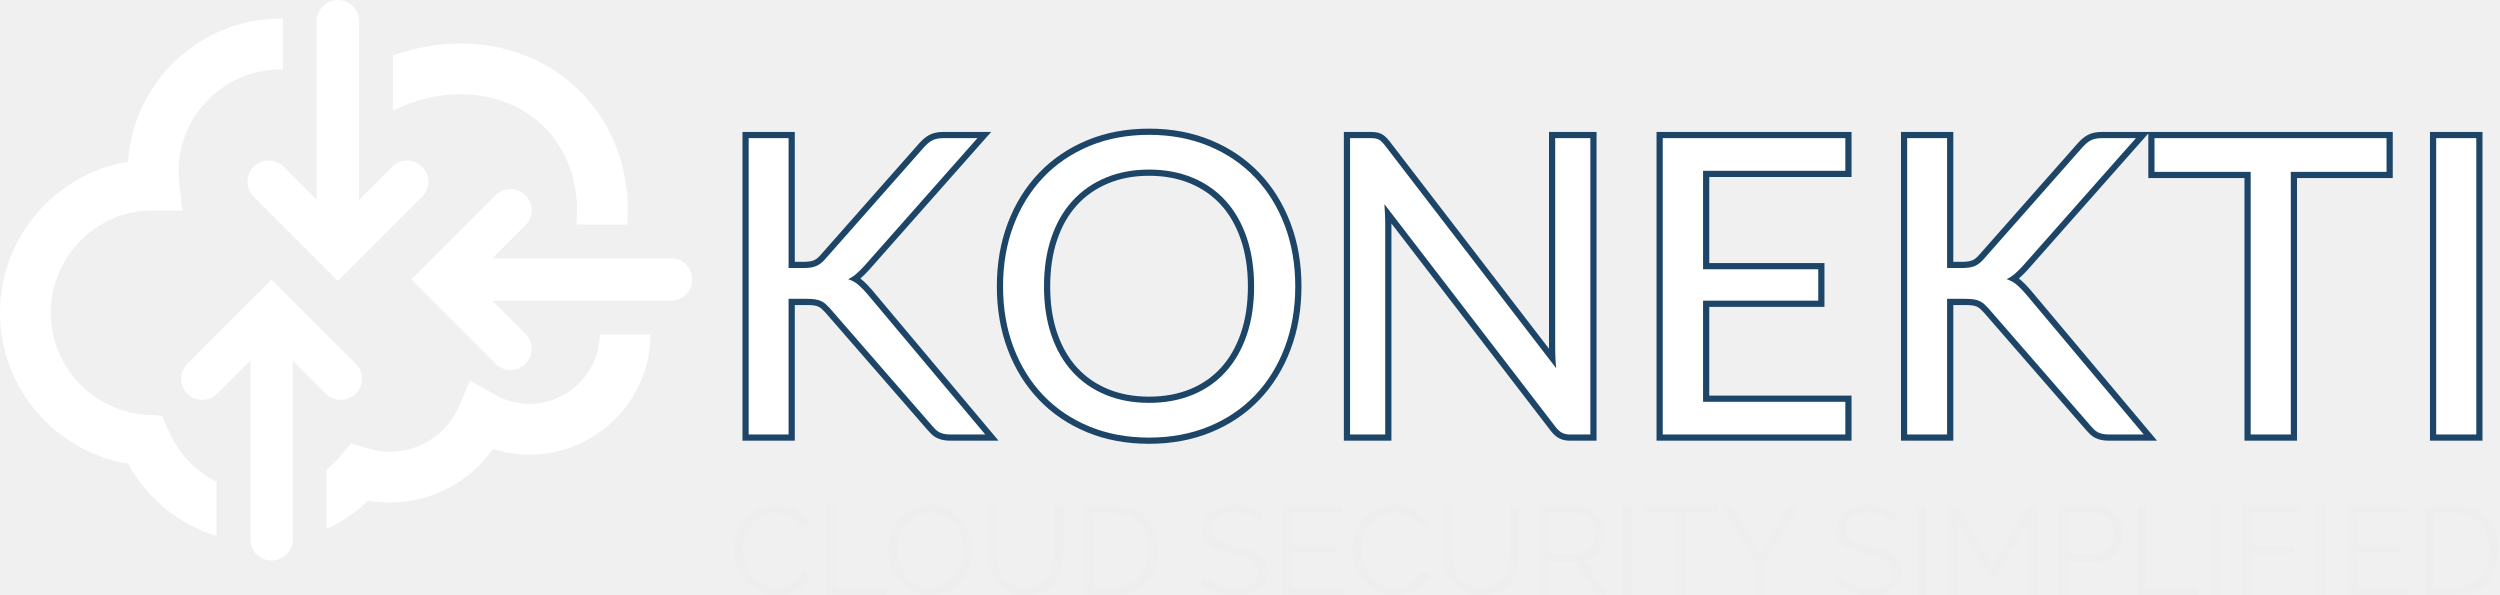
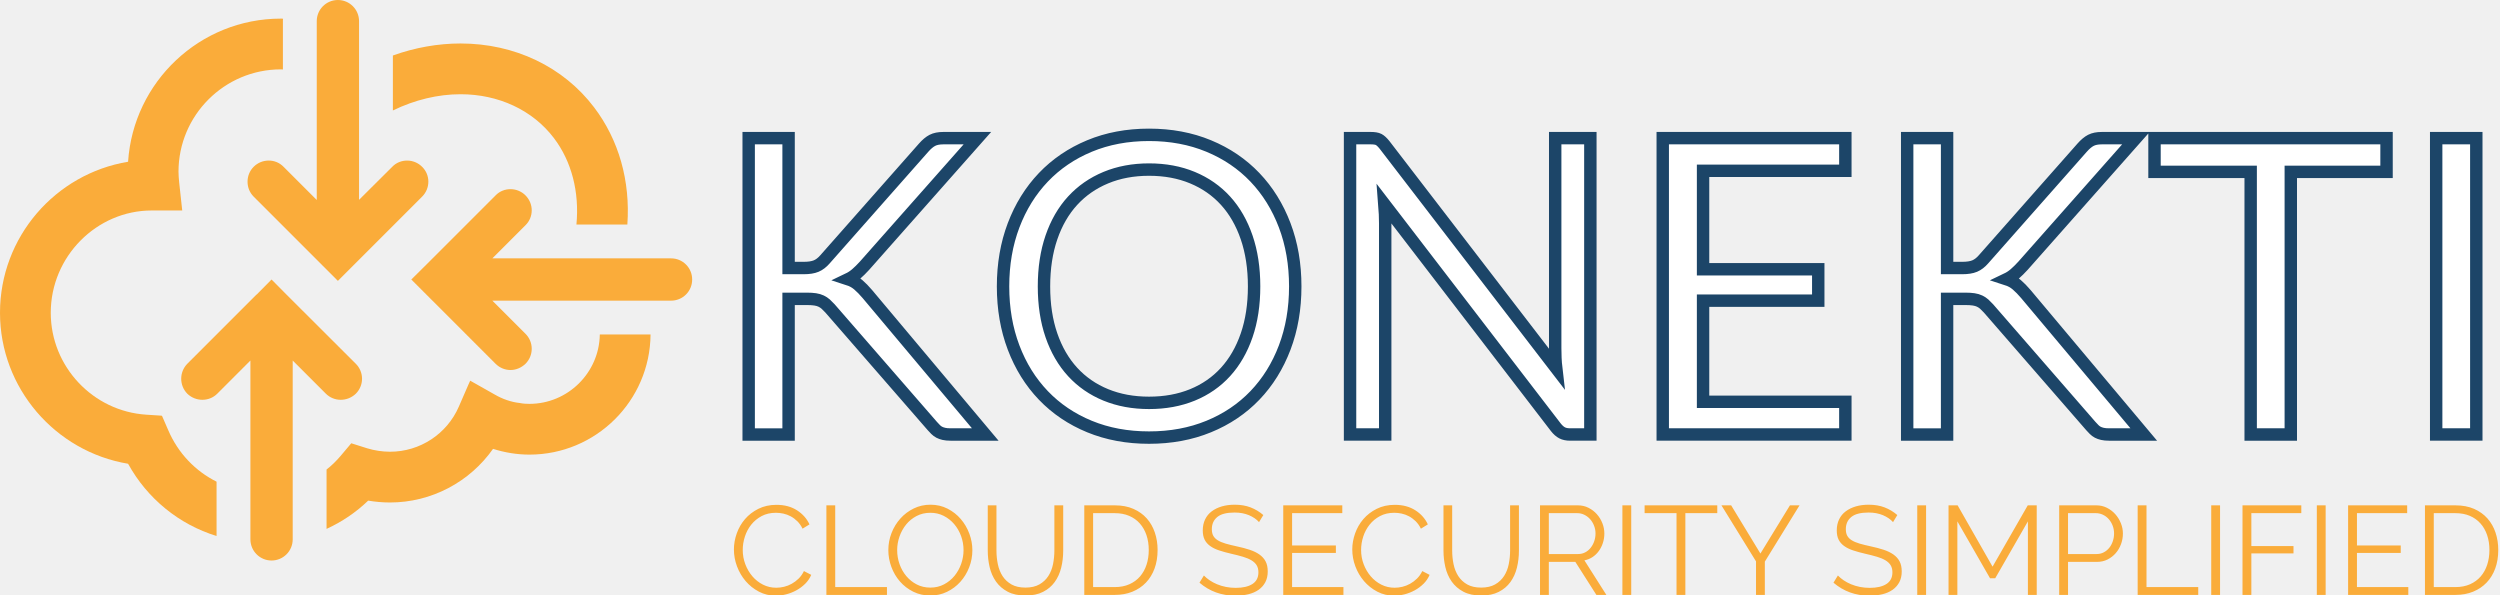
- <svg xmlns="http://www.w3.org/2000/svg" xmlns:ns1="https://sketch.io/dtd/" version="1.1" ns1:metadata="eyJuYW1lIjoiTXkgRHJhd2luZyIsImRlc2NyaXB0aW9uIjoibWFkZSB3aXRoIGh0dHA6Ly9sb2dvbWFrci5jb20iLCJtZXRhZGF0YSI6eyJ1c2VyQWdlbnQiOnsidXNlckFnZW50IjoiTW96aWxsYS81LjAgKE1hY2ludG9zaDsgSW50ZWwgTWFjIE9TIFggMTBfMTFfNikgQXBwbGVXZWJLaXQvNTM3LjM2IChLSFRNTCwgbGlrZSBHZWNrbykgQ2hyb21lLzY3LjAuMzM5Ni45OSBTYWZhcmkvNTM3LjM2IiwicGhhbnRvbSI6ZmFsc2UsImNocm9tZUFwcCI6ZmFsc2UsIm5vZGUiOmZhbHNlLCJub2RlV2Via2l0IjpmYWxzZSwiZWxlY3Ryb24iOmZhbHNlLCJlZGdlIjpmYWxzZSwiZmlyZWZveCI6ZmFsc2UsImllIjpmYWxzZSwib3BlcmEiOmZhbHNlLCJjaHJvbWUiOnRydWUsInNhZmFyaSI6ZmFsc2UsImlPUyI6ZmFsc2UsImJsYWNrYmVycnkiOmZhbHNlLCJtYWMiOnRydWUsIndpbmRvd3MiOmZhbHNlLCJsaW51eCI6ZmFsc2UsImFuZHJvaWQiOmZhbHNlLCJsYW5nIjoiZW4tdXMiLCJoaXN0b3J5Ijp0cnVlLCJjaG9vc2VFbnRyeSI6ZmFsc2UsImNzc0JhY2tncm91bmRCbGVuZE1vZGUiOiJiYWNrZ3JvdW5kQmxlbmRNb2RlIiwiY3NzQmFja2dyb3VuZENsaXAiOiJiYWNrZ3JvdW5kQ2xpcCIsImNzc0ZpbHRlciI6ImZpbHRlciIsImNzc1RleHRGaWxsQ29sb3IiOiJ3ZWJraXRUZXh0RmlsbENvbG9yIiwiY3NzVHJhbnNmb3JtIjoidHJhbnNmb3JtIiwiY3NzVHJhbnNmb3JtT3JpZ2luIjoidHJhbnNmb3JtT3JpZ2luIiwiY2FudmFzIjp0cnVlLCJjdHhJbWFnZVNtb290aGluZyI6dHJ1ZSwiY3R4TGluZURhc2giOnRydWUsImNhbnZhc19pb19ibG9iX25hdGl2ZSI6dHJ1ZSwiY3R4QmxpcCI6dHJ1ZSwiZ2NvIjp7InNvdXJjZS1vdmVyIjp0cnVlLCJzb3VyY2UtaW4iOnRydWUsInNvdXJjZS1vdXQiOnRydWUsInNvdXJjZS1hdG9wIjp0cnVlLCJkZXN0aW5hdGlvbi1vdmVyIjp0cnVlLCJkZXN0aW5hdGlvbi1pbiI6dHJ1ZSwiZGVzdGluYXRpb24tb3V0Ijp0cnVlLCJkZXN0aW5hdGlvbi1hdG9wIjp0cnVlLCJsaWdodGVyIjp0cnVlLCJjb3B5Ijp0cnVlLCJ4b3IiOnRydWUsIl9fY29tcG9zaXRlIjp0cnVlLCJub3JtYWwiOnRydWUsIm11bHRpcGx5Ijp0cnVlLCJzY3JlZW4iOnRydWUsIm92ZXJsYXkiOnRydWUsImRhcmtlbiI6dHJ1ZSwibGlnaHRlbiI6dHJ1ZSwiY29sb3ItZG9kZ2UiOnRydWUsImNvbG9yLWJ1cm4iOnRydWUsImhhcmQtbGlnaHQiOnRydWUsInNvZnQtbGlnaHQiOnRydWUsImRpZmZlcmVuY2UiOnRydWUsImV4Y2x1c2lvbiI6dHJ1ZSwiaHVlIjp0cnVlLCJzYXR1cmF0aW9uIjp0cnVlLCJjb2xvciI6dHJ1ZSwibHVtaW5vc2l0eSI6dHJ1ZSwiX19ibGVuZCI6dHJ1ZX0sInBpeGVsUmF0aW8iOjEsImNocm9tZTY0RHJhd0ltYWdlQnVnIjpmYWxzZSwiaW5jb2duaXRvIjpmYWxzZSwiY2FudmFzX2lvX2Jsb2IiOnRydWUsImNsaXBib2FyZCI6dHJ1ZX19LCJjbGlwUGF0aCI6eyJlbmFibGVkIjp0cnVlfSwiZXhwb3J0RFBJIjo3MiwiZXhwb3J0Rm9ybWF0IjoicG5nIiwiZXhwb3J0UXVhbGl0eSI6MC45NSwidW5pdHMiOiJweCIsIndpZHRoIjoxMjYyLCJoZWlnaHQiOjY5OSwicGFnZXMiOnsibGVuZ3RoIjoxLCJkYXRhIjpbeyJ3aWR0aCI6MTI2MiwiaGVpZ2h0Ijo2OTl9XX19" width="374" height="89" viewBox="351 315 374 89" ns1:version="2019.0.28">
-   <g ns1:tool="fancyText" style="mix-blend-mode: source-over;" transform="matrix(1,0,0,1,338,323)">
-     <g ns1:uid="1">
-       <g ns1:uid="2" style="paint-order: fill stroke markers;">
-         <path d="M 130.973 12.667L 130.973 32.095L 133.231 32.095Q 134.407 32.095 135.103 31.801Q 135.799 31.508 136.418 30.796L 136.418 30.796L 151.175 14.09Q 151.856 13.316 152.49 12.991Q 153.124 12.667 154.114 12.667L 154.114 12.667L 159.219 12.667L 142.327 31.755Q 141.677 32.467 141.105 32.962Q 140.532 33.457 139.883 33.766L 139.883 33.766Q 140.749 34.044 141.399 34.601Q 142.048 35.158 142.76 35.993L 142.76 35.993L 160.394 57L 155.197 57Q 154.609 57 154.207 56.907Q 153.805 56.814 153.511 56.66Q 153.217 56.505 152.969 56.258Q 152.722 56.01 152.474 55.732L 152.474 55.732L 137.16 38.128Q 136.82 37.757 136.526 37.494Q 136.232 37.231 135.845 37.045Q 135.459 36.86 134.948 36.782Q 134.438 36.705 133.695 36.705L 133.695 36.705L 130.973 36.705L 130.973 57L 125.002 57L 125.002 12.667L 130.973 12.667ZZM 206.77 34.849L 206.77 34.849Q 206.77 39.83 205.192 43.991Q 203.614 48.152 200.737 51.153Q 197.86 54.154 193.822 55.809Q 189.785 57.464 184.897 57.464L 184.897 57.464Q 180.009 57.464 175.987 55.809Q 171.965 54.154 169.088 51.153Q 166.211 48.152 164.633 43.991Q 163.055 39.83 163.055 34.849L 163.055 34.849Q 163.055 29.868 164.633 25.707Q 166.211 21.546 169.088 18.529Q 171.965 15.513 175.987 13.842Q 180.009 12.172 184.897 12.172L 184.897 12.172Q 189.785 12.172 193.822 13.842Q 197.86 15.513 200.737 18.529Q 203.614 21.546 205.192 25.707Q 206.77 29.868 206.77 34.849ZZM 200.613 34.849L 200.613 34.849Q 200.613 30.765 199.499 27.517Q 198.386 24.268 196.344 22.025Q 194.302 19.782 191.394 18.576Q 188.486 17.369 184.897 17.369L 184.897 17.369Q 181.339 17.369 178.431 18.576Q 175.523 19.782 173.465 22.025Q 171.408 24.268 170.294 27.517Q 169.181 30.765 169.181 34.849L 169.181 34.849Q 169.181 38.933 170.294 42.165Q 171.408 45.398 173.465 47.641Q 175.523 49.884 178.431 51.075Q 181.339 52.267 184.897 52.267L 184.897 52.267Q 188.486 52.267 191.394 51.075Q 194.302 49.884 196.344 47.641Q 198.386 45.398 199.499 42.165Q 200.613 38.933 200.613 34.849ZZM 218.062 12.667L 218.062 12.667Q 218.866 12.667 219.253 12.868Q 219.64 13.069 220.135 13.688L 220.135 13.688L 245.813 47.1Q 245.72 46.296 245.689 45.538Q 245.658 44.78 245.658 44.068L 245.658 44.068L 245.658 12.667L 250.918 12.667L 250.918 57L 247.886 57Q 247.174 57 246.695 56.752Q 246.215 56.505 245.751 55.917L 245.751 55.917L 220.104 22.536Q 220.166 23.309 220.197 24.052Q 220.228 24.794 220.228 25.413L 220.228 25.413L 220.228 57L 214.968 57L 214.968 12.667L 218.062 12.667ZZM 261.746 12.667L 289.063 12.667L 289.063 17.555L 267.778 17.555L 267.778 32.281L 285.011 32.281L 285.011 36.983L 267.778 36.983L 267.778 52.112L 289.063 52.112L 289.063 57L 261.746 57L 261.746 12.667ZZM 304.285 12.667L 304.285 32.095L 306.543 32.095Q 307.719 32.095 308.415 31.801Q 309.111 31.508 309.73 30.796L 309.73 30.796L 324.487 14.09Q 325.167 13.316 325.802 12.991Q 326.436 12.667 327.426 12.667L 327.426 12.667L 332.531 12.667L 315.639 31.755Q 314.989 32.467 314.417 32.962Q 313.844 33.457 313.195 33.766L 313.195 33.766Q 314.061 34.044 314.711 34.601Q 315.36 35.158 316.072 35.993L 316.072 35.993L 333.706 57L 328.509 57Q 327.921 57 327.519 56.907Q 327.117 56.814 326.823 56.66Q 326.529 56.505 326.281 56.258Q 326.034 56.01 325.786 55.732L 325.786 55.732L 310.472 38.128Q 310.132 37.757 309.838 37.494Q 309.544 37.231 309.157 37.045Q 308.771 36.86 308.26 36.782Q 307.75 36.705 307.007 36.705L 307.007 36.705L 304.285 36.705L 304.285 57L 298.314 57L 298.314 12.667L 304.285 12.667ZZM 335.315 12.667L 370.027 12.667L 370.027 17.709L 355.703 17.709L 355.703 57L 349.701 57L 349.701 17.709L 335.315 17.709L 335.315 12.667ZZM 383.454 12.667L 383.454 57L 377.452 57L 377.452 12.667L 383.454 12.667Z" ns1:uid="3" style="fill: #fff; stroke: #1c4568; stroke-width: 1.856; stroke-miterlimit: 10; paint-order: stroke fill markers;" />
-       </g>
-     </g>
+ <svg xmlns="http://www.w3.org/2000/svg" height="89" viewBox="351 315 374 89" width="374">
+   <path d="m130.973 12.667v19.429h2.258q1.176 0 1.872-.294.696-.294 1.315-1.005l14.757-16.706q.681-.773 1.315-1.098.634-.325 1.624-.325h5.105l-16.892 19.088q-.65.712-1.222 1.207-.572.495-1.222.804.866.278 1.516.835.65.557 1.361 1.392l17.634 21.007h-5.197q-.588 0-.99-.093-.402-.093-.696-.247-.294-.155-.541-.402-.247-.247-.495-.526l-15.314-17.603q-.34-.371-.634-.634-.294-.263-.681-.449-.387-.186-.897-.263-.51-.077-1.253-.077h-2.723v20.295h-5.971v-44.333zm75.797 22.182q0 4.981-1.578 9.142-1.578 4.161-4.455 7.162-2.877 3.001-6.915 4.656-4.037 1.655-8.925 1.655-4.888 0-8.91-1.655-4.022-1.655-6.899-4.656-2.877-3.001-4.455-7.162-1.578-4.161-1.578-9.142 0-4.981 1.578-9.142 1.578-4.161 4.455-7.178 2.877-3.016 6.899-4.687 4.022-1.671 8.91-1.671 4.888 0 8.925 1.671 4.037 1.671 6.915 4.687 2.877 3.016 4.455 7.178 1.578 4.161 1.578 9.142zm-6.157 0q0-4.084-1.114-7.332-1.114-3.248-3.156-5.491-2.042-2.243-4.95-3.45-2.908-1.207-6.497-1.207-3.558 0-6.466 1.207-2.908 1.207-4.965 3.45-2.057 2.243-3.171 5.491-1.114 3.248-1.114 7.332 0 4.084 1.114 7.317 1.114 3.233 3.171 5.476 2.057 2.243 4.965 3.434 2.908 1.191 6.466 1.191 3.589 0 6.497-1.191 2.908-1.191 4.95-3.434 2.042-2.243 3.156-5.476 1.114-3.233 1.114-7.317zm17.449-22.182q.804 0 1.191.201.387.201.882.82l25.678 33.413q-.093-.804-.124-1.562-.031-.758-.031-1.47v-31.402h5.259v44.333h-3.032q-.712 0-1.191-.247-.48-.247-.944-.835l-25.647-33.382q.062.773.093 1.516.031.743.031 1.361v31.587h-5.259v-44.333zm43.684 0h27.318v4.888h-21.285v14.726h17.232v4.702h-17.232v15.128h21.285v4.888h-27.318zm42.539 0v19.429h2.258q1.176 0 1.872-.294.696-.294 1.315-1.005l14.757-16.706q.681-.773 1.315-1.098.634-.325 1.624-.325h5.105l-16.892 19.088q-.65.712-1.222 1.207-.572.495-1.222.804.866.278 1.516.835.65.557 1.361 1.392l17.634 21.007h-5.197q-.588 0-.99-.093-.402-.093-.696-.247-.294-.155-.541-.402-.247-.247-.495-.526l-15.314-17.603q-.34-.371-.634-.634-.294-.263-.681-.449-.387-.186-.897-.263-.51-.077-1.253-.077h-2.723v20.295h-5.971v-44.333zm31.03 0h34.712v5.043h-14.324v39.291h-6.002v-39.291h-14.386zm48.139 0v44.333h-6.002v-44.333z" fill="#fff" stroke="#1c4568" stroke-miterlimit="10" stroke-width="1.856" transform="translate(338 323)" />
+   <g fill="#faac3a" transform="matrix(.972892 0 0 .972892 331.1598 285.8045)">
+     <path d="m46.255 96.141-.938-2.159c-.025 0-.051-.025-.051-.054l-2.368-.154c-8.222-.521-14.7-7.414-14.7-15.663 0-8.689 7.078-15.738 15.533-15.738h4.683l-.47-4.319c-.051-.546-.104-1.092-.104-1.639 0-8.689 7.078-15.739 15.742-15.739.104 0 .208 0 .312.025v-7.44c0-.129 0-.234.025-.365-.104-.025-.234-.025-.338-.025-12.462 0-22.688 9.729-23.493 22.01-11.161 1.847-19.695 11.551-19.695 23.23 0 11.555 8.483 21.336 19.695 23.209 2.965 5.383 7.855 9.339 13.605 11.109v-8.354c-3.276-1.638-5.929-4.395-7.438-7.934zm59.291-44.929c2.757 3.617 3.953 8.326 3.485 13.321h7.83c.471-6.686-1.301-13.008-5.124-18.03-4.71-6.217-12.202-9.808-20.525-9.808-3.461 0-7 .625-10.406 1.847v8.455c3.355-1.639 6.945-2.498 10.406-2.498 5.853.001 11.082 2.446 14.334 6.713z" />
+     <path d="m59.393 55.661c-1.248 1.249-1.248 3.331 0 4.58l10.666 10.666 2.291 2.291 2.29-2.291c.025 0 .025 0 .025-.025l10.64-10.64c1.275-1.275 1.275-3.331 0-4.58a3.25 3.25 0 0 0 -2.314-.963c-.833 0-1.667.312-2.289.963l-5.099 5.074v-27.475a3.252 3.252 0 1 0 -6.504 0v27.499l-5.099-5.099a3.155 3.155 0 0 0 -2.292-.963c-.831 0-1.665.312-2.315.963zm15.713 34.889a3.25 3.25 0 0 0 0-4.605l-10.665-10.642-2.292-2.314-2.289 2.314h-.025l-10.64 10.641a3.296 3.296 0 0 0 0 4.605 3.34 3.34 0 0 0 2.315.936c.833 0 1.667-.312 2.289-.936l5.099-5.102v27.5a3.255 3.255 0 0 0 3.252 3.252 3.253 3.253 0 0 0 3.252-3.252v-27.5l5.102 5.102a3.23 3.23 0 0 0 2.289.936c.83 0 1.663-.312 2.313-.935zm26.693 1.56c-.493 0-.988-.025-1.481-.133h-.028c-1.352-.154-2.652-.622-3.823-1.301l-3.772-2.131-.26.571-1.483 3.409a11.532 11.532 0 0 1 -10.59 6.946 12.32 12.32 0 0 1 -3.485-.521l-2.47-.78-1.666 1.977c-.65.755-1.353 1.458-2.135 2.056v9.131a22.923 22.923 0 0 0 6.402-4.345 20.17 20.17 0 0 0 3.354.287c6.375 0 12.257-3.15 15.847-8.247 1.793.572 3.693.885 5.592.885 10.226 0 18.549-8.272 18.627-18.471h-7.805c-.08 5.88-4.918 10.667-10.824 10.667z" />
+     <path d="m123.574 69.737h-27.472l5.099-5.1c1.273-1.249 1.273-3.304 0-4.58a3.25 3.25 0 0 0 -2.316-.961c-.831 0-1.664.311-2.289.961l-10.641 10.64-2.314 2.292 2.314 2.314 10.641 10.641a3.269 3.269 0 0 0 2.289.963c.833 0 1.666-.341 2.316-.963a3.255 3.255 0 0 0 0-4.606l-5.099-5.097h27.472a3.237 3.237 0 0 0 3.252-3.252 3.236 3.236 0 0 0 -3.252-3.252z" />
  </g>
-   <g ns1:tool="clipart" style="mix-blend-mode: source-over;" transform="matrix(0.972892,0,0,0.972892,331.1598,285.8045)">
-     <path d="M46.255 96.141l-.938-2.159c-.025 0-.051-.025-.051-.054l-2.368-.154c-8.222-.521-14.7-7.414-14.7-15.663 0-8.689 7.078-15.738 15.533-15.738h4.683l-.47-4.319c-.051-.546-.104-1.092-.104-1.639 0-8.689 7.078-15.739 15.742-15.739.104 0 .208 0 .312.025v-7.44c0-.129 0-.234.025-.365-.104-.025-.234-.025-.338-.025-12.462 0-22.688 9.729-23.493 22.01-11.161 1.847-19.695 11.551-19.695 23.23 0 11.555 8.483 21.336 19.695 23.209 2.965 5.383 7.855 9.339 13.605 11.109v-8.354c-3.276-1.638-5.929-4.395-7.438-7.934zM105.546 51.212c2.757 3.617 3.953 8.326 3.485 13.321h7.83c.471-6.686-1.301-13.008-5.124-18.03-4.71-6.217-12.202-9.808-20.525-9.808-3.461 0-7 .625-10.406 1.847v8.455c3.355-1.639 6.945-2.498 10.406-2.498 5.853.001 11.082 2.446 14.334 6.713z" ns1:uid="1" style="fill: #FFF; fill-opacity: 1;" />
-     <path d="M59.393 55.661c-1.248 1.249-1.248 3.331 0 4.58l10.666 10.666 2.291 2.291 2.29-2.291c.025 0 .025 0 .025-.025l10.64-10.64c1.275-1.275 1.275-3.331 0-4.58a3.25 3.25 0 0 0-2.314-.963c-.833 0-1.667.312-2.289.963l-5.099 5.074V33.261a3.252 3.252 0 1 0-6.504 0V60.76L64 55.661a3.155 3.155 0 0 0-2.292-.963c-.831 0-1.665.312-2.315.963zM75.106 90.55a3.25 3.25 0 0 0 0-4.605L64.441 75.303l-2.292-2.314-2.289 2.314h-.025l-10.64 10.641a3.296 3.296 0 0 0 0 4.605 3.34 3.34 0 0 0 2.315.936c.833 0 1.667-.312 2.289-.936l5.099-5.102v27.5a3.255 3.255 0 0 0 3.252 3.252 3.253 3.253 0 0 0 3.252-3.252v-27.5l5.102 5.102a3.23 3.23 0 0 0 2.289.936c.83 0 1.663-.312 2.313-.935zM101.799 92.11c-.493 0-.988-.025-1.481-.133h-.028c-1.352-.154-2.652-.622-3.823-1.301l-3.772-2.131-.26.571-1.483 3.409a11.532 11.532 0 0 1-10.59 6.946 12.32 12.32 0 0 1-3.485-.521l-2.47-.78-1.666 1.977c-.65.755-1.353 1.458-2.135 2.056v9.131a22.923 22.923 0 0 0 6.402-4.345 20.17 20.17 0 0 0 3.354.287c6.375 0 12.257-3.15 15.847-8.247 1.793.572 3.693.885 5.592.885 10.226 0 18.549-8.272 18.627-18.471h-7.805c-.08 5.88-4.918 10.667-10.824 10.667z" ns1:uid="2" style="fill: #FFF; fill-opacity: 1;" />
-     <path d="M123.574 69.737H96.102l5.099-5.1c1.273-1.249 1.273-3.304 0-4.58a3.25 3.25 0 0 0-2.316-.961c-.831 0-1.664.311-2.289.961l-10.641 10.64-2.314 2.292 2.314 2.314 10.641 10.641a3.269 3.269 0 0 0 2.289.963c.833 0 1.666-.341 2.316-.963a3.255 3.255 0 0 0 0-4.606l-5.099-5.097h27.472a3.237 3.237 0 0 0 3.252-3.252 3.236 3.236 0 0 0-3.252-3.252z" ns1:uid="3" style="fill: #FFF; fill-opacity: 1;" />
-   </g>
-   <g ns1:tool="fancyText" style="mix-blend-mode: source-over;" transform="matrix(1,0,0,1,457,387)">
-     <g ns1:uid="1">
-       <g ns1:uid="2" style="paint-order: stroke fill markers;">
-         <path d="M 3.793 10.205L 3.793 10.205Q 3.793 8.997 4.217 7.798Q 4.642 6.6 5.454 5.656Q 6.265 4.712 7.454 4.118Q 8.644 3.523 10.154 3.523L 10.154 3.523Q 11.947 3.523 13.221 4.335Q 14.495 5.146 15.099 6.449L 15.099 6.449L 14.061 7.091Q 13.74 6.43 13.277 5.977Q 12.815 5.524 12.287 5.241Q 11.758 4.958 11.192 4.835Q 10.625 4.712 10.078 4.712L 10.078 4.712Q 8.87 4.712 7.945 5.203Q 7.02 5.694 6.388 6.487Q 5.756 7.279 5.435 8.27Q 5.114 9.261 5.114 10.28L 5.114 10.28Q 5.114 11.394 5.501 12.413Q 5.888 13.433 6.558 14.216Q 7.228 14.999 8.143 15.462Q 9.059 15.924 10.135 15.924L 10.135 15.924Q 10.701 15.924 11.296 15.783Q 11.89 15.641 12.447 15.33Q 13.004 15.018 13.476 14.556Q 13.947 14.093 14.268 13.433L 14.268 13.433L 15.363 13.999Q 15.042 14.754 14.457 15.33Q 13.872 15.905 13.155 16.302Q 12.438 16.698 11.635 16.906Q 10.833 17.113 10.059 17.113L 10.059 17.113Q 8.681 17.113 7.53 16.509Q 6.379 15.905 5.548 14.933Q 4.718 13.961 4.255 12.725Q 3.793 11.489 3.793 10.205ZZM 26.688 17L 17.628 17L 17.628 3.599L 18.949 3.599L 18.949 15.83L 26.688 15.83L 26.688 17ZZM 33.181 17.094L 33.181 17.094Q 31.784 17.094 30.624 16.519Q 29.463 15.943 28.632 14.99Q 27.802 14.037 27.349 12.81Q 26.896 11.583 26.896 10.299L 26.896 10.299Q 26.896 8.959 27.377 7.732Q 27.858 6.505 28.708 5.562Q 29.557 4.618 30.709 4.061Q 31.86 3.504 33.2 3.504L 33.2 3.504Q 34.597 3.504 35.758 4.099Q 36.918 4.694 37.739 5.656Q 38.561 6.619 39.014 7.836Q 39.467 9.054 39.467 10.318L 39.467 10.318Q 39.467 11.658 38.985 12.885Q 38.504 14.112 37.664 15.046Q 36.824 15.981 35.673 16.538Q 34.521 17.094 33.181 17.094ZZM 28.217 10.299L 28.217 10.299Q 28.217 11.394 28.576 12.404Q 28.934 13.414 29.595 14.197Q 30.256 14.98 31.162 15.443Q 32.068 15.905 33.181 15.905L 33.181 15.905Q 34.314 15.905 35.239 15.415Q 36.163 14.924 36.805 14.131Q 37.447 13.338 37.796 12.338Q 38.145 11.338 38.145 10.299L 38.145 10.299Q 38.145 9.205 37.777 8.195Q 37.409 7.185 36.748 6.411Q 36.088 5.637 35.182 5.175Q 34.276 4.712 33.181 4.712L 33.181 4.712Q 32.049 4.712 31.124 5.194Q 30.199 5.675 29.557 6.468Q 28.915 7.261 28.566 8.261Q 28.217 9.261 28.217 10.299ZZM 47.394 15.905L 47.394 15.905Q 48.659 15.905 49.499 15.424Q 50.339 14.943 50.839 14.159Q 51.339 13.376 51.537 12.376Q 51.735 11.375 51.735 10.356L 51.735 10.356L 51.735 3.599L 53.056 3.599L 53.056 10.356Q 53.056 11.715 52.755 12.932Q 52.453 14.15 51.782 15.075Q 51.112 16 50.037 16.547Q 48.961 17.094 47.413 17.094L 47.413 17.094Q 45.827 17.094 44.742 16.519Q 43.657 15.943 42.996 14.999Q 42.336 14.056 42.052 12.848Q 41.769 11.639 41.769 10.356L 41.769 10.356L 41.769 3.599L 43.072 3.599L 43.072 10.356Q 43.072 11.413 43.279 12.413Q 43.487 13.414 43.987 14.188Q 44.487 14.962 45.318 15.433Q 46.148 15.905 47.394 15.905ZZM 60.758 17L 56.209 17L 56.209 3.599L 60.758 3.599Q 62.362 3.599 63.56 4.127Q 64.759 4.656 65.561 5.562Q 66.363 6.468 66.769 7.685Q 67.175 8.903 67.175 10.28L 67.175 10.28Q 67.175 11.809 66.722 13.046Q 66.269 14.282 65.429 15.16Q 64.589 16.037 63.409 16.519Q 62.23 17 60.758 17L 60.758 17ZZM 65.854 10.28L 65.854 10.28Q 65.854 9.073 65.514 8.063Q 65.174 7.053 64.523 6.317Q 63.872 5.581 62.928 5.175Q 61.984 4.769 60.758 4.769L 60.758 4.769L 57.53 4.769L 57.53 15.83L 60.758 15.83Q 62.003 15.83 62.956 15.405Q 63.91 14.98 64.551 14.235Q 65.193 13.489 65.523 12.479Q 65.854 11.47 65.854 10.28ZZM 82.992 5.052L 82.351 6.109Q 81.784 5.467 80.841 5.071Q 79.897 4.675 78.689 4.675L 78.689 4.675Q 76.915 4.675 76.103 5.345Q 75.291 6.015 75.291 7.166L 75.291 7.166Q 75.291 7.77 75.508 8.157Q 75.725 8.544 76.178 8.827Q 76.631 9.11 77.339 9.318Q 78.047 9.526 79.01 9.733L 79.01 9.733Q 80.086 9.96 80.944 10.243Q 81.803 10.526 82.407 10.951Q 83.011 11.375 83.332 11.979Q 83.653 12.583 83.653 13.489L 83.653 13.489Q 83.653 14.414 83.294 15.094Q 82.936 15.773 82.294 16.226Q 81.652 16.679 80.765 16.896Q 79.878 17.113 78.821 17.113L 78.821 17.113Q 75.707 17.113 73.442 15.169L 73.442 15.169L 74.102 14.093Q 74.461 14.471 74.961 14.811Q 75.461 15.15 76.075 15.405Q 76.688 15.66 77.386 15.801Q 78.085 15.943 78.859 15.943L 78.859 15.943Q 80.463 15.943 81.36 15.367Q 82.256 14.792 82.256 13.621L 82.256 13.621Q 82.256 12.998 82.001 12.574Q 81.746 12.149 81.237 11.838Q 80.727 11.526 79.972 11.3Q 79.217 11.073 78.217 10.847L 78.217 10.847Q 77.16 10.601 76.367 10.337Q 75.574 10.073 75.027 9.677Q 74.48 9.28 74.206 8.723Q 73.932 8.167 73.932 7.355L 73.932 7.355Q 73.932 6.43 74.281 5.703Q 74.631 4.977 75.272 4.495Q 75.914 4.014 76.782 3.759Q 77.651 3.504 78.708 3.504L 78.708 3.504Q 80.048 3.504 81.095 3.91Q 82.143 4.316 82.992 5.052L 82.992 5.052ZZM 87.296 15.83L 94.978 15.83L 94.978 17L 85.975 17L 85.975 3.599L 94.808 3.599L 94.808 4.769L 87.296 4.769L 87.296 9.601L 93.845 9.601L 93.845 10.715L 87.296 10.715L 87.296 15.83ZZM 96.299 10.205L 96.299 10.205Q 96.299 8.997 96.724 7.798Q 97.149 6.6 97.96 5.656Q 98.772 4.712 99.961 4.118Q 101.15 3.523 102.66 3.523L 102.66 3.523Q 104.453 3.523 105.727 4.335Q 107.001 5.146 107.605 6.449L 107.605 6.449L 106.567 7.091Q 106.246 6.43 105.784 5.977Q 105.321 5.524 104.793 5.241Q 104.264 4.958 103.698 4.835Q 103.132 4.712 102.585 4.712L 102.585 4.712Q 101.377 4.712 100.452 5.203Q 99.527 5.694 98.894 6.487Q 98.262 7.279 97.941 8.27Q 97.62 9.261 97.62 10.28L 97.62 10.28Q 97.62 11.394 98.007 12.413Q 98.394 13.433 99.064 14.216Q 99.734 14.999 100.65 15.462Q 101.565 15.924 102.641 15.924L 102.641 15.924Q 103.207 15.924 103.802 15.783Q 104.397 15.641 104.953 15.33Q 105.51 15.018 105.982 14.556Q 106.454 14.093 106.775 13.433L 106.775 13.433L 107.87 13.999Q 107.549 14.754 106.964 15.33Q 106.378 15.905 105.661 16.302Q 104.944 16.698 104.142 16.906Q 103.34 17.113 102.566 17.113L 102.566 17.113Q 101.188 17.113 100.036 16.509Q 98.885 15.905 98.055 14.933Q 97.224 13.961 96.762 12.725Q 96.299 11.489 96.299 10.205ZZM 115.571 15.905L 115.571 15.905Q 116.835 15.905 117.675 15.424Q 118.515 14.943 119.015 14.159Q 119.515 13.376 119.714 12.376Q 119.912 11.375 119.912 10.356L 119.912 10.356L 119.912 3.599L 121.233 3.599L 121.233 10.356Q 121.233 11.715 120.931 12.932Q 120.629 14.15 119.959 15.075Q 119.289 16 118.213 16.547Q 117.137 17.094 115.589 17.094L 115.589 17.094Q 114.004 17.094 112.919 16.519Q 111.833 15.943 111.173 14.999Q 110.512 14.056 110.229 12.848Q 109.946 11.639 109.946 10.356L 109.946 10.356L 109.946 3.599L 111.248 3.599L 111.248 10.356Q 111.248 11.413 111.456 12.413Q 111.663 13.414 112.164 14.188Q 112.664 14.962 113.494 15.433Q 114.325 15.905 115.571 15.905ZZM 125.706 17L 124.385 17L 124.385 3.599L 130.048 3.599Q 130.916 3.599 131.643 3.967Q 132.369 4.335 132.898 4.929Q 133.426 5.524 133.719 6.279Q 134.011 7.034 134.011 7.808L 134.011 7.808Q 134.011 8.544 133.794 9.214Q 133.577 9.884 133.19 10.422Q 132.803 10.96 132.256 11.328Q 131.709 11.696 131.029 11.828L 131.029 11.828L 134.313 17L 132.822 17L 129.67 12.055L 125.706 12.055L 125.706 17ZZM 125.706 4.769L 125.706 10.884L 130.085 10.884Q 130.671 10.884 131.152 10.63Q 131.633 10.375 131.973 9.941Q 132.313 9.507 132.501 8.959Q 132.69 8.412 132.69 7.808L 132.69 7.808Q 132.69 7.204 132.473 6.647Q 132.256 6.09 131.888 5.675Q 131.52 5.26 131.02 5.014Q 130.519 4.769 129.972 4.769L 129.972 4.769L 125.706 4.769ZZM 138.032 17L 136.711 17L 136.711 3.599L 138.032 3.599L 138.032 17ZZM 150.905 3.599L 150.905 4.769L 146.129 4.769L 146.129 17L 144.808 17L 144.808 4.769L 140.033 4.769L 140.033 3.599L 150.905 3.599ZZM 151.527 3.599L 152.981 3.599L 157.36 10.809L 161.776 3.599L 163.211 3.599L 158.02 12.017L 158.02 17L 156.699 17L 156.699 11.979L 151.527 3.599ZZM 177.839 5.052L 177.197 6.109Q 176.631 5.467 175.687 5.071Q 174.744 4.675 173.536 4.675L 173.536 4.675Q 171.761 4.675 170.95 5.345Q 170.138 6.015 170.138 7.166L 170.138 7.166Q 170.138 7.77 170.355 8.157Q 170.572 8.544 171.025 8.827Q 171.478 9.11 172.186 9.318Q 172.894 9.526 173.856 9.733L 173.856 9.733Q 174.932 9.96 175.791 10.243Q 176.65 10.526 177.254 10.951Q 177.858 11.375 178.179 11.979Q 178.5 12.583 178.5 13.489L 178.5 13.489Q 178.5 14.414 178.141 15.094Q 177.782 15.773 177.141 16.226Q 176.499 16.679 175.612 16.896Q 174.725 17.113 173.668 17.113L 173.668 17.113Q 170.553 17.113 168.288 15.169L 168.288 15.169L 168.949 14.093Q 169.308 14.471 169.808 14.811Q 170.308 15.15 170.921 15.405Q 171.535 15.66 172.233 15.801Q 172.932 15.943 173.706 15.943L 173.706 15.943Q 175.31 15.943 176.206 15.367Q 177.103 14.792 177.103 13.621L 177.103 13.621Q 177.103 12.998 176.848 12.574Q 176.593 12.149 176.084 11.838Q 175.574 11.526 174.819 11.3Q 174.064 11.073 173.064 10.847L 173.064 10.847Q 172.007 10.601 171.214 10.337Q 170.421 10.073 169.874 9.677Q 169.326 9.28 169.053 8.723Q 168.779 8.167 168.779 7.355L 168.779 7.355Q 168.779 6.43 169.128 5.703Q 169.477 4.977 170.119 4.495Q 170.761 4.014 171.629 3.759Q 172.498 3.504 173.554 3.504L 173.554 3.504Q 174.895 3.504 175.942 3.91Q 176.99 4.316 177.839 5.052L 177.839 5.052ZZM 182.143 17L 180.821 17L 180.821 3.599L 182.143 3.599L 182.143 17ZZM 198.696 17L 197.375 17L 197.375 5.996L 192.486 14.508L 191.712 14.508L 186.824 5.996L 186.824 17L 185.502 17L 185.502 3.599L 186.861 3.599L 192.09 12.772L 197.356 3.599L 198.696 3.599L 198.696 17ZZM 203.377 17L 202.056 17L 202.056 3.599L 207.605 3.599Q 208.473 3.599 209.2 3.967Q 209.927 4.335 210.455 4.929Q 210.984 5.524 211.286 6.279Q 211.588 7.034 211.588 7.808L 211.588 7.808Q 211.588 8.638 211.304 9.403Q 211.021 10.167 210.512 10.752Q 210.002 11.338 209.294 11.696Q 208.586 12.055 207.718 12.055L 207.718 12.055L 203.377 12.055L 203.377 17ZZM 203.377 4.769L 203.377 10.884L 207.662 10.884Q 208.247 10.884 208.728 10.63Q 209.209 10.375 209.549 9.95Q 209.889 9.526 210.078 8.969Q 210.266 8.412 210.266 7.808L 210.266 7.808Q 210.266 7.185 210.049 6.628Q 209.832 6.071 209.464 5.656Q 209.096 5.241 208.596 5.005Q 208.096 4.769 207.548 4.769L 207.548 4.769L 203.377 4.769ZZM 222.856 17L 213.796 17L 213.796 3.599L 215.117 3.599L 215.117 15.83L 222.856 15.83L 222.856 17ZZM 226.121 17L 224.8 17L 224.8 3.599L 226.121 3.599L 226.121 17ZZM 230.802 17L 229.481 17L 229.481 3.599L 238.277 3.599L 238.277 4.769L 230.802 4.769L 230.802 9.695L 237.107 9.695L 237.107 10.79L 230.802 10.79L 230.802 17ZZM 241.92 17L 240.599 17L 240.599 3.599L 241.92 3.599L 241.92 17ZZM 246.601 15.83L 254.283 15.83L 254.283 17L 245.28 17L 245.28 3.599L 254.113 3.599L 254.113 4.769L 246.601 4.769L 246.601 9.601L 253.15 9.601L 253.15 10.715L 246.601 10.715L 246.601 15.83ZZM 261.323 17L 256.774 17L 256.774 3.599L 261.323 3.599Q 262.928 3.599 264.126 4.127Q 265.325 4.656 266.127 5.562Q 266.929 6.468 267.335 7.685Q 267.741 8.903 267.741 10.28L 267.741 10.28Q 267.741 11.809 267.288 13.046Q 266.835 14.282 265.995 15.16Q 265.155 16.037 263.975 16.519Q 262.796 17 261.323 17L 261.323 17ZZM 266.42 10.28L 266.42 10.28Q 266.42 9.073 266.08 8.063Q 265.74 7.053 265.089 6.317Q 264.438 5.581 263.494 5.175Q 262.55 4.769 261.323 4.769L 261.323 4.769L 258.096 4.769L 258.096 15.83L 261.323 15.83Q 262.569 15.83 263.522 15.405Q 264.475 14.98 265.117 14.235Q 265.759 13.489 266.089 12.479Q 266.42 11.47 266.42 10.28Z" ns1:uid="3" style="fill: #eee;" />
-       </g>
-     </g>
-   </g>
+   <path d="m3.793 10.205q0-1.208.425-2.407.425-1.199 1.236-2.142.812-.944 2.001-1.538 1.189-.595 2.699-.595 1.793 0 3.067.812 1.274.812 1.878 2.114l-1.038.642q-.321-.661-.783-1.114-.462-.453-.991-.736-.528-.283-1.095-.406-.566-.123-1.114-.123-1.208 0-2.133.491-.925.491-1.557 1.284-.632.793-.953 1.784-.321.991-.321 2.01 0 1.114.387 2.133.387 1.019 1.057 1.803.67.783 1.585 1.246.915.462 1.991.462.566 0 1.161-.142.595-.142 1.151-.453.557-.311 1.029-.774.472-.462.793-1.123l1.095.566q-.321.755-.906 1.331-.585.576-1.302.972-.717.396-1.519.604-.802.208-1.576.208-1.378 0-2.529-.604-1.151-.604-1.982-1.576-.831-.972-1.293-2.208-.462-1.236-.462-2.52zm22.895 6.795h-9.06v-13.401h1.321v12.231h7.739zm6.493.094q-1.397 0-2.558-.576-1.161-.576-1.991-1.529-.831-.953-1.284-2.18-.453-1.227-.453-2.51 0-1.34.481-2.567.481-1.227 1.331-2.171.849-.944 2.001-1.501 1.151-.557 2.491-.557 1.397 0 2.558.595 1.161.595 1.982 1.557.821.963 1.274 2.18.453 1.217.453 2.482 0 1.34-.481 2.567-.481 1.227-1.321 2.161-.84.934-1.991 1.491-1.151.557-2.491.557zm-4.964-6.795q0 1.095.359 2.105.359 1.01 1.019 1.793.661.783 1.567 1.246.906.462 2.02.462 1.133 0 2.057-.491.925-.491 1.567-1.284.642-.793.991-1.793.349-1.0.349-2.038 0-1.095-.368-2.105-.368-1.01-1.029-1.784-.661-.774-1.567-1.236-.906-.462-2.001-.462-1.133 0-2.057.481-.925.481-1.567 1.274-.642.793-.991 1.793-.349 1-.349 2.038zm19.177 5.606q1.265 0 2.105-.481.84-.481 1.34-1.265.5-.783.698-1.784.198-1.0.198-2.02v-6.757h1.321v6.757q0 1.359-.302 2.576-.302 1.217-.972 2.142-.67.925-1.746 1.472-1.076.547-2.624.547-1.585 0-2.671-.576-1.085-.576-1.746-1.519-.661-.944-.944-2.152-.283-1.208-.283-2.491v-6.757h1.302v6.757q0 1.057.208 2.057.208 1.0.708 1.774.5.774 1.331 1.246.831.472 2.076.472zm13.364 1.095h-4.549v-13.401h4.549q1.604 0 2.803.528 1.199.528 2.001 1.435.802.906 1.208 2.123.406 1.217.406 2.595 0 1.529-.453 2.765-.453 1.236-1.293 2.114-.84.878-2.02 1.359-1.18.481-2.652.481zm5.096-6.72q0-1.208-.34-2.218-.34-1.01-.991-1.746-.651-.736-1.595-1.142-.944-.406-2.171-.406h-3.228v11.061h3.228q1.246 0 2.199-.425.953-.425 1.595-1.17.642-.746.972-1.755.33-1.01.33-2.199zm17.139-5.228-.642 1.057q-.566-.642-1.51-1.038-.944-.396-2.152-.396-1.774 0-2.586.67-.812.67-.812 1.821 0 .604.217.991.217.387.67.67.453.283 1.161.491.708.208 1.67.415 1.076.227 1.935.51.859.283 1.463.708.604.425.925 1.029.321.604.321 1.51 0 .925-.359 1.604-.359.679-1 1.133-.642.453-1.529.67-.887.217-1.944.217-3.114 0-5.379-1.944l.661-1.076q.359.378.859.717.5.34 1.114.595.613.255 1.312.396.698.142 1.472.142 1.604 0 2.501-.576.897-.576.897-1.746 0-.623-.255-1.048-.255-.425-.764-.736-.51-.311-1.265-.538-.755-.227-1.755-.453-1.057-.245-1.85-.51-.793-.264-1.34-.661-.547-.396-.821-.953-.274-.557-.274-1.368 0-.925.349-1.652.349-.727.991-1.208.642-.481 1.51-.736.868-.255 1.925-.255 1.34 0 2.388.406 1.048.406 1.897 1.142zm4.303 10.778h7.682v1.17h-9.003v-13.401h8.834v1.17h-7.512v4.832h6.55v1.114h-6.55zm9.003-5.625q0-1.208.425-2.407.425-1.199 1.236-2.142.812-.944 2.001-1.538 1.189-.595 2.699-.595 1.793 0 3.067.812 1.274.812 1.878 2.114l-1.038.642q-.321-.661-.783-1.114-.462-.453-.991-.736-.528-.283-1.095-.406-.566-.123-1.114-.123-1.208 0-2.133.491-.925.491-1.557 1.284-.632.793-.953 1.784-.321.991-.321 2.01 0 1.114.387 2.133.387 1.019 1.057 1.803.67.783 1.585 1.246.915.462 1.991.462.566 0 1.161-.142.595-.142 1.151-.453.557-.311 1.029-.774.472-.462.793-1.123l1.095.566q-.321.755-.906 1.331-.585.576-1.302.972-.717.396-1.519.604-.802.208-1.576.208-1.378 0-2.529-.604-1.151-.604-1.982-1.576-.831-.972-1.293-2.208-.462-1.236-.462-2.52zm19.271 5.7q1.265 0 2.105-.481.84-.481 1.34-1.265.5-.783.698-1.784.198-1.0.198-2.02v-6.757h1.321v6.757q0 1.359-.302 2.576-.302 1.217-.972 2.142-.67.925-1.746 1.472-1.076.547-2.624.547-1.585 0-2.671-.576-1.085-.576-1.746-1.519-.661-.944-.944-2.152-.283-1.208-.283-2.491v-6.757h1.302v6.757q0 1.057.208 2.057.208 1.0.708 1.774.5.774 1.331 1.246.831.472 2.076.472zm10.136 1.095h-1.321v-13.401h5.662q.868 0 1.595.368.727.368 1.255.963.528.595.821 1.35.293.755.293 1.529 0 .736-.217 1.406-.217.67-.604 1.208-.387.538-.934.906-.547.368-1.227.5l3.284 5.172h-1.491l-3.152-4.945h-3.964zm0-12.231v6.115h4.379q.585 0 1.066-.255.481-.255.821-.689.34-.434.528-.982.189-.547.189-1.151 0-.604-.217-1.161-.217-.557-.585-.972-.368-.415-.868-.661-.5-.245-1.048-.245zm12.325 12.231h-1.321v-13.401h1.321zm12.873-13.401v1.17h-4.775v12.231h-1.321v-12.231h-4.775v-1.17zm.623 0h1.453l4.379 7.21 4.417-7.21h1.435l-5.191 8.418v4.983h-1.321v-5.021zm26.312 1.453-.642 1.057q-.566-.642-1.51-1.038-.944-.396-2.152-.396-1.774 0-2.586.67-.812.67-.812 1.821 0 .604.217.991.217.387.67.67.453.283 1.161.491.708.208 1.67.415 1.076.227 1.935.51.859.283 1.463.708.604.425.925 1.029.321.604.321 1.51 0 .925-.359 1.604-.359.679-1 1.133-.642.453-1.529.67-.887.217-1.944.217-3.114 0-5.379-1.944l.661-1.076q.359.378.859.717.5.34 1.114.595.613.255 1.312.396.698.142 1.472.142 1.604 0 2.501-.576.897-.576.897-1.746 0-.623-.255-1.048-.255-.425-.764-.736-.51-.311-1.265-.538-.755-.227-1.755-.453-1.057-.245-1.85-.51-.793-.264-1.34-.661-.547-.396-.821-.953-.274-.557-.274-1.368 0-.925.349-1.652.349-.727.991-1.208.642-.481 1.51-.736.868-.255 1.925-.255 1.34 0 2.388.406 1.048.406 1.897 1.142zm4.303 11.948h-1.321v-13.401h1.321zm16.553 0h-1.321v-11.004l-4.889 8.513h-.774l-4.889-8.513v11.004h-1.321v-13.401h1.359l5.228 9.173 5.266-9.173h1.34zm4.681 0h-1.321v-13.401h5.549q.868 0 1.595.368.727.368 1.255.963.528.595.831 1.35.302.755.302 1.529 0 .831-.283 1.595-.283.764-.793 1.35-.51.585-1.217.944-.708.359-1.576.359h-4.341zm0-12.231v6.115h4.285q.585 0 1.066-.255.481-.255.821-.679.34-.425.528-.982.189-.557.189-1.161 0-.623-.217-1.18-.217-.557-.585-.972-.368-.415-.868-.651-.5-.236-1.048-.236zm19.479 12.231h-9.06v-13.401h1.321v12.231h7.739zm3.265 0h-1.321v-13.401h1.321zm4.681 0h-1.321v-13.401h8.796v1.17h-7.474v4.926h6.304v1.095h-6.304zm11.117 0h-1.321v-13.401h1.321zm4.681-1.17h7.682v1.17h-9.003v-13.401h8.834v1.17h-7.512v4.832h6.55v1.114h-6.55zm14.723 1.17h-4.549v-13.401h4.549q1.604 0 2.803.528 1.199.528 2.001 1.435.802.906 1.208 2.123.406 1.217.406 2.595 0 1.529-.453 2.765-.453 1.236-1.293 2.114-.84.878-2.02 1.359-1.18.481-2.652.481zm5.096-6.72q0-1.208-.34-2.218-.34-1.01-.991-1.746-.651-.736-1.595-1.142-.944-.406-2.171-.406h-3.228v11.061h3.228q1.246 0 2.199-.425.953-.425 1.595-1.17.642-.746.972-1.755.33-1.01.33-2.199z" fill="#faac3a" transform="translate(457 387)" />
</svg>
